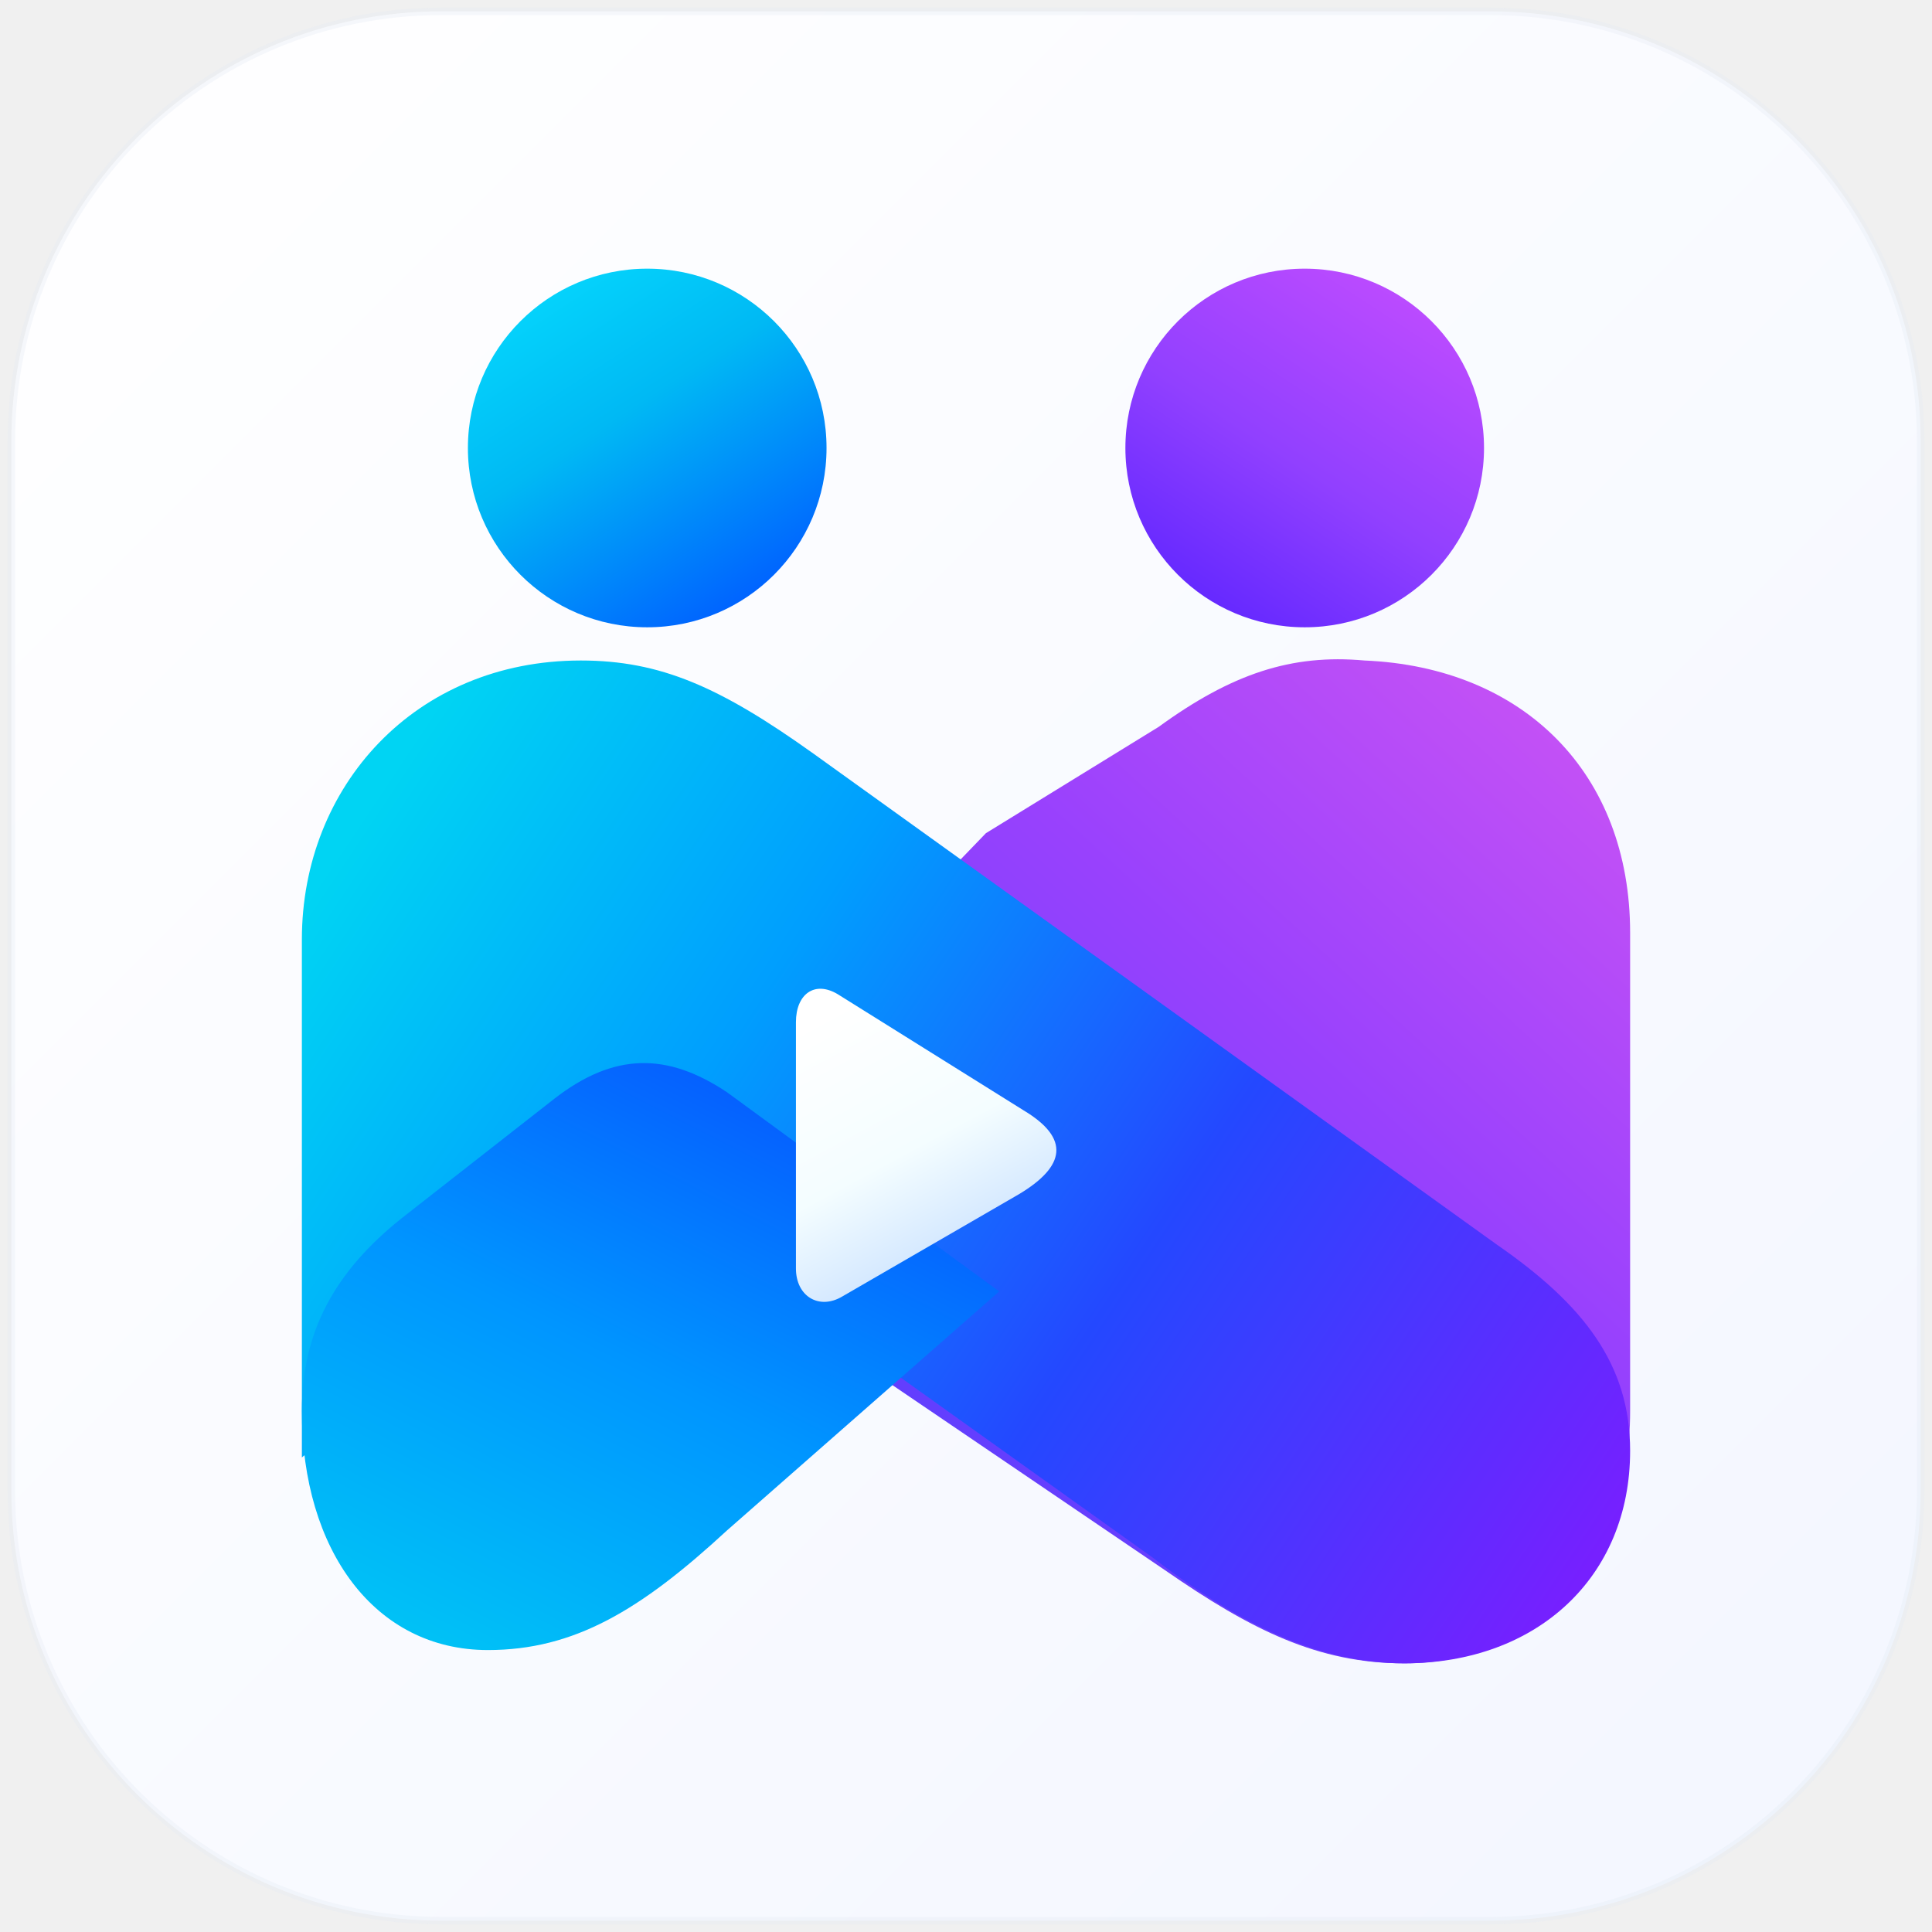
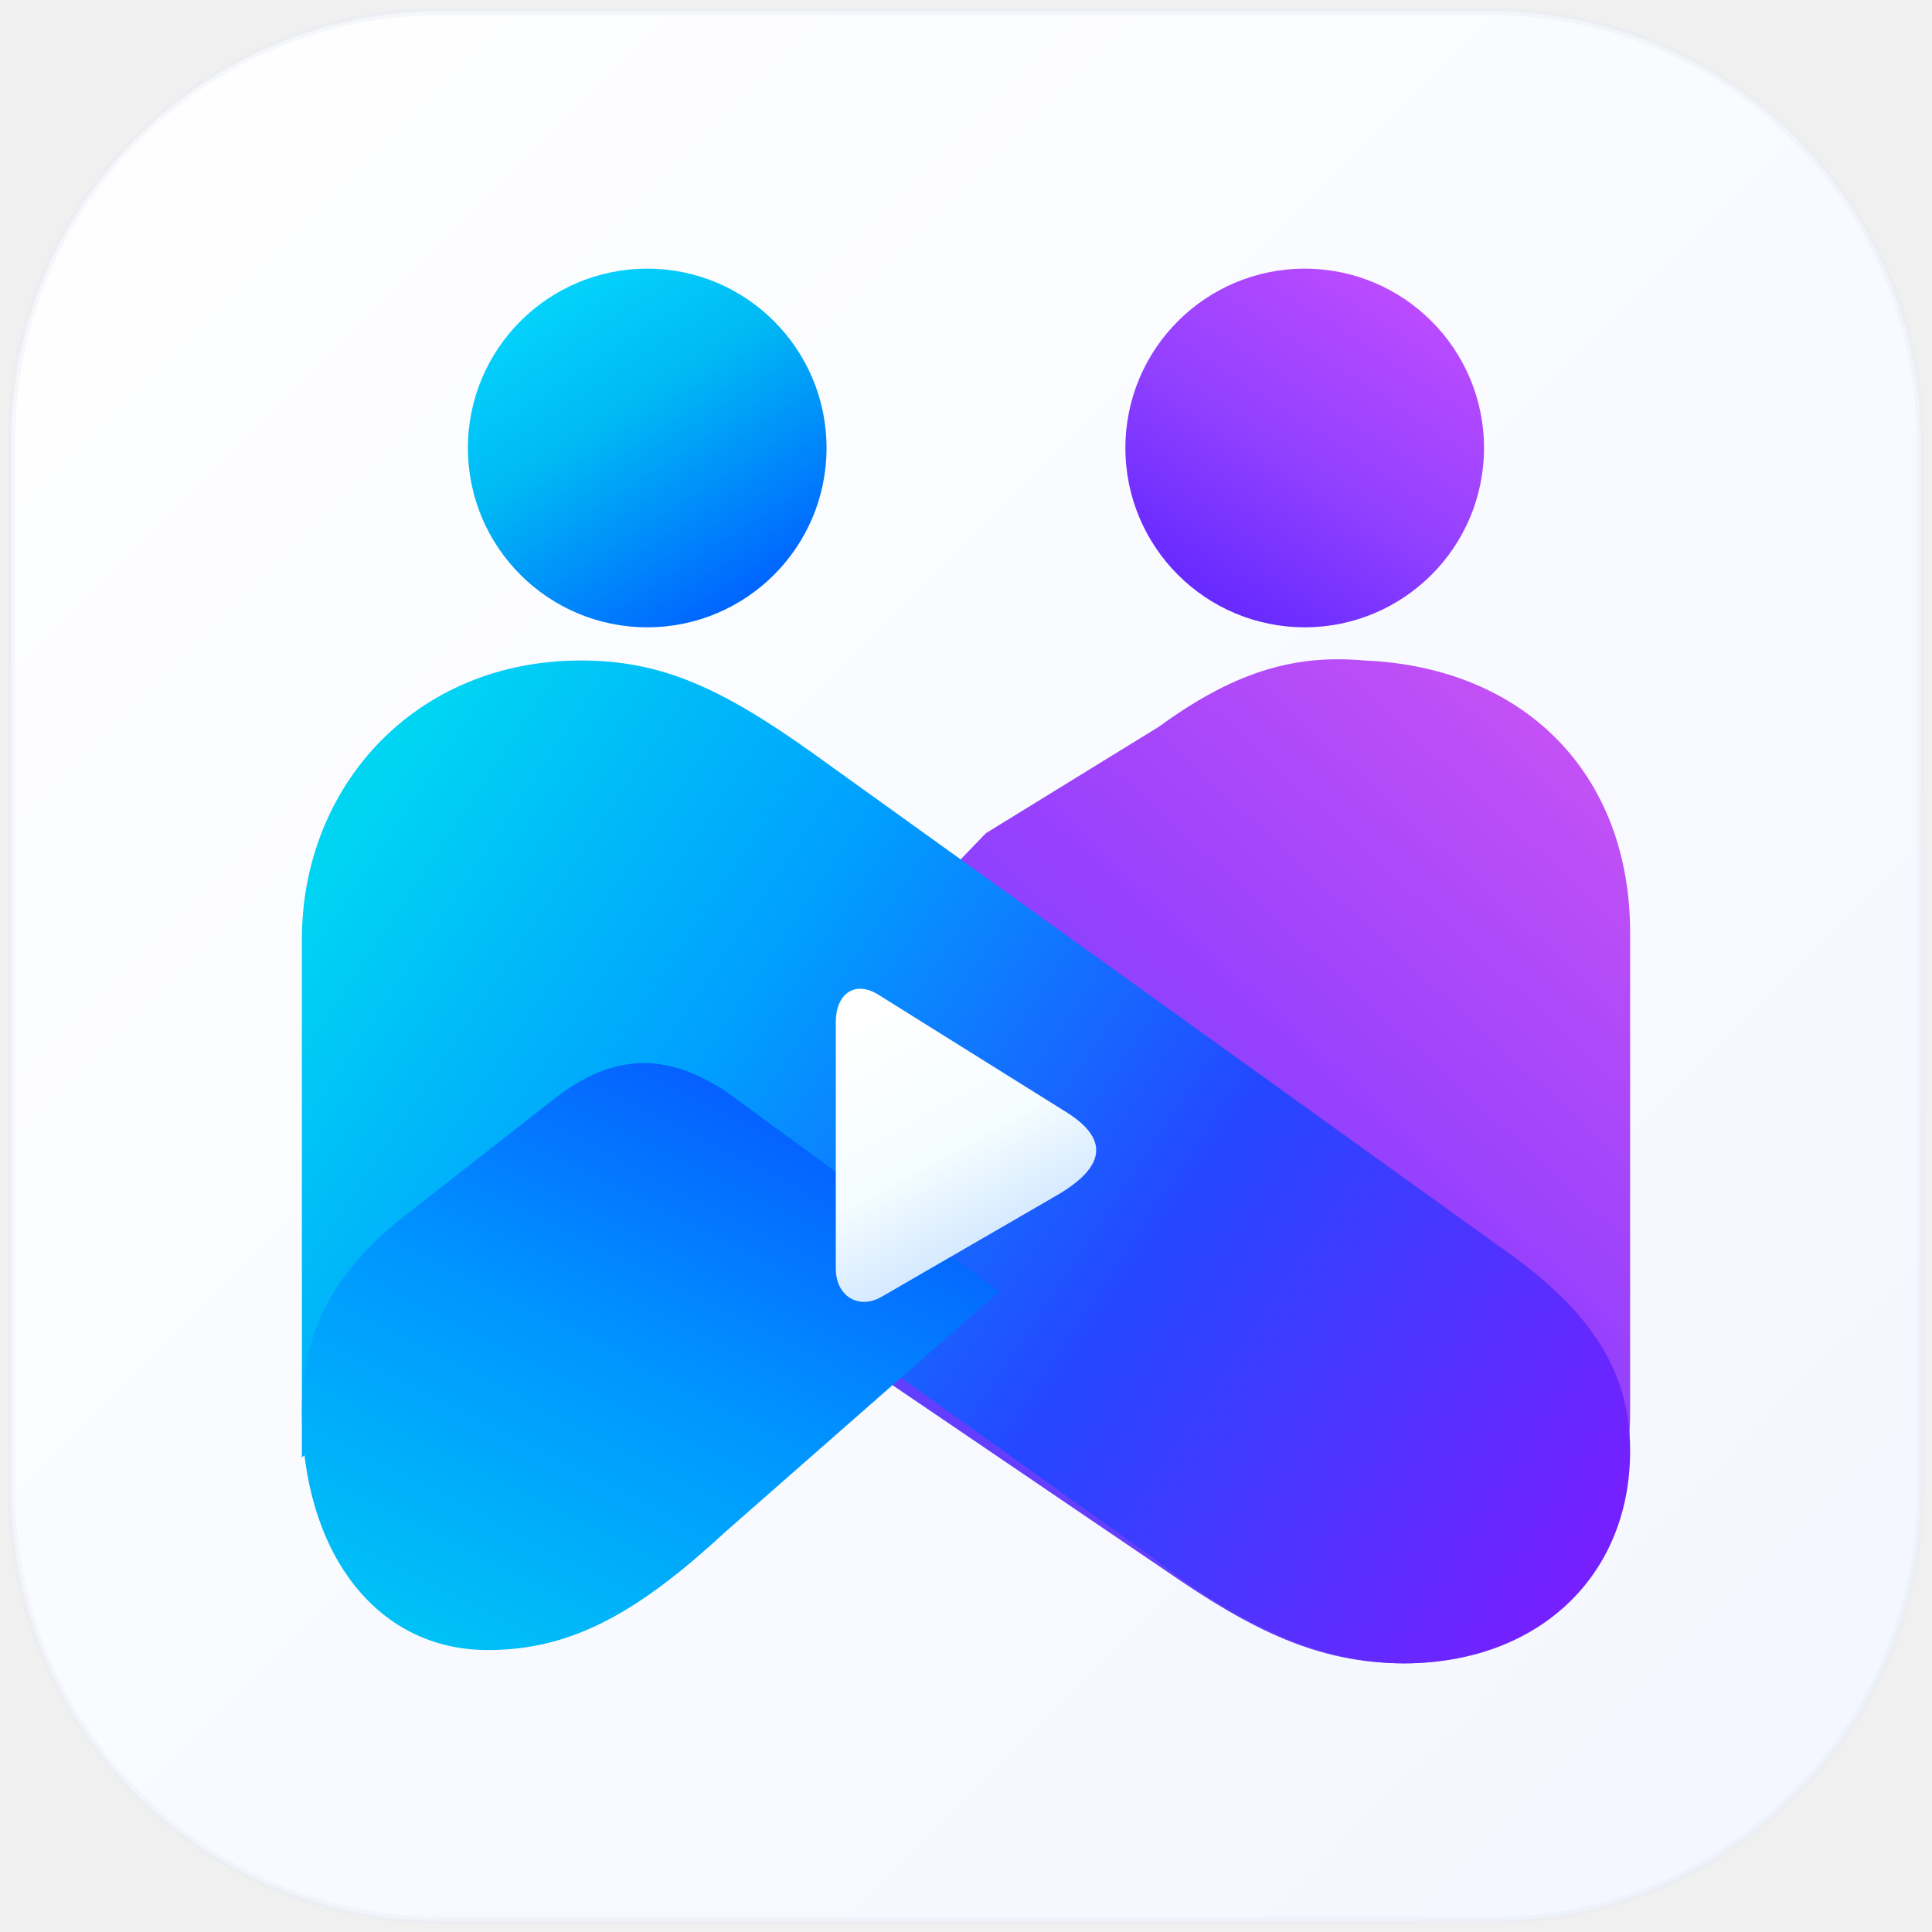
<svg xmlns="http://www.w3.org/2000/svg" xmlns:xlink="http://www.w3.org/1999/xlink" width="256" height="256" viewBox="0 0 256 256" role="img" aria-labelledby="title desc">
  <defs>
    <linearGradient id="cyanHead" x1="0" y1="0" x2=".65" y2="1">
      <stop stop-color="#06DFFF" />
      <stop offset=".48" stop-color="#00B9F4" />
      <stop offset="1" stop-color="#0064FF" />
    </linearGradient>
    <linearGradient id="purpleHead" x1=".85" y1="0" x2=".2" y2="1">
      <stop stop-color="#C34DFF" />
      <stop offset=".55" stop-color="#9140FF" />
      <stop offset="1" stop-color="#5E25FF" />
    </linearGradient>
    <linearGradient id="backRibbon" x1="1" y1="0" x2=".1" y2="1">
      <stop stop-color="#CE55F4" />
      <stop offset=".38" stop-color="#9841FD" />
      <stop offset="1" stop-color="#413CFF" />
    </linearGradient>
    <linearGradient id="frontRibbon" gradientUnits="userSpaceOnUse" x1="8" y1="84" x2="188" y2="204">
      <stop stop-color="#00D4F3" />
      <stop offset=".3" stop-color="#009EFE" />
      <stop offset=".62" stop-color="#2448FF" />
      <stop offset="1" stop-color="#7620FF" />
    </linearGradient>
    <linearGradient id="leftFold" x1=".2" y1="1" x2=".8" y2="0">
      <stop stop-color="#00C2F6" />
      <stop offset=".48" stop-color="#0095FF" />
      <stop offset="1" stop-color="#0751FF" />
    </linearGradient>
    <linearGradient id="play" x1=".3" y1="0" x2=".75" y2="1">
      <stop stop-color="#FFFFFF" />
      <stop offset=".48" stop-color="#F4FDFF" />
      <stop offset="1" stop-color="#BDD9FF" />
    </linearGradient>
    <linearGradient id="whiteBack" x1=".7" y1="0" x2=".4" y2="1">
      <stop stop-color="#FFFFFF" />
      <stop offset="1" stop-color="#D2DCFF" />
    </linearGradient>
    <linearGradient id="whiteFront" x1="0" y1="0" x2="1" y2="1">
      <stop stop-color="#FFFFFF" />
      <stop offset=".44" stop-color="#EBF6FF" />
      <stop offset="1" stop-color="#B1D8FF" />
    </linearGradient>
    <linearGradient id="whiteFold" x1="0" y1="1" x2="1" y2="0">
      <stop stop-color="#FFFFFF" />
      <stop offset="1" stop-color="#B6DCFF" />
    </linearGradient>
    <linearGradient id="wordSpace" x1="0" y1=".15" x2="1" y2=".85">
      <stop stop-color="#00B8F4" />
      <stop offset=".32" stop-color="#0071FF" />
      <stop offset=".63" stop-color="#4C35FF" />
      <stop offset="1" stop-color="#9515F5" />
    </linearGradient>
    <linearGradient id="wordSpaceBright" x1="0" y1="0" x2="1" y2="1">
      <stop stop-color="#18D0FF" />
      <stop offset=".34" stop-color="#2B92FF" />
      <stop offset=".72" stop-color="#8866FF" />
      <stop offset="1" stop-color="#C279FF" />
    </linearGradient>
    <linearGradient id="appWhite" x1="0" y1="0" x2="1" y2="1">
      <stop stop-color="#FFFFFF" />
      <stop offset="1" stop-color="#F3F6FF" />
    </linearGradient>
    <linearGradient id="appDark" x1="0" y1="0" x2="1" y2="1">
      <stop stop-color="#15233F" />
      <stop offset="1" stop-color="#070C22" />
    </linearGradient>
    <linearGradient id="appBlue" x1=".1" y1="0" x2=".9" y2="1">
      <stop stop-color="#00CFF8" />
      <stop offset=".42" stop-color="#008EFF" />
      <stop offset="1" stop-color="#0446FF" />
    </linearGradient>
    <linearGradient id="appViolet" x1="0" y1="0" x2="1" y2="1">
      <stop stop-color="#AE70FF" />
      <stop offset=".4" stop-color="#8743FF" />
      <stop offset="1" stop-color="#5913EF" />
    </linearGradient>
    <linearGradient id="appOutline" x1="0" y1="1" x2="1" y2="0">
      <stop stop-color="#008BFF" />
      <stop offset=".45" stop-color="#3C3CFF" />
      <stop offset="1" stop-color="#B02DFF" />
    </linearGradient>
    <linearGradient id="darkBoard" x1="0" y1="0" x2="1" y2="1">
      <stop stop-color="#030914" />
      <stop offset=".6" stop-color="#09152D" />
      <stop offset="1" stop-color="#0B0922" />
    </linearGradient>
    <linearGradient id="glassPanel" x1="0" y1="0" x2="1" y2="1">
      <stop stop-color="#203559" stop-opacity=".72" />
      <stop offset="1" stop-color="#172043" stop-opacity=".45" />
    </linearGradient>
    <radialGradient id="glowCyan">
      <stop stop-color="#00BDFF" stop-opacity=".38" />
      <stop offset=".45" stop-color="#008CFF" stop-opacity=".13" />
      <stop offset="1" stop-color="#008CFF" stop-opacity="0" />
    </radialGradient>
    <radialGradient id="glowPurple">
      <stop stop-color="#853EFF" stop-opacity=".36" />
      <stop offset=".45" stop-color="#7538FF" stop-opacity=".14" />
      <stop offset="1" stop-color="#7538FF" stop-opacity="0" />
    </radialGradient>
    <radialGradient id="glowWhite">
      <stop stop-color="#FFFFFF" stop-opacity=".7" />
      <stop offset="1" stop-color="#FFFFFF" stop-opacity="0" />
    </radialGradient>
    <g id="mark-color">
      <circle cx="52" cy="27" r="27" fill="url(#cyanHead)" />
      <circle cx="151" cy="27" r="27" fill="url(#purpleHead)" />
      <path fill="url(#backRibbon)" d="M103 85 129 69C140 61 149 58 160 59C184 60 200 76 200 100V172C200 195 186 210 166 210C153 210 143 205 130 196L49 141Z" />
      <path fill="url(#frontRibbon)" d="M42 59C54 59 63 63 77 73L180 147C193 156 200 165 200 178C200 197 186 210 166 210C153 210 141 204 128 194L65 149C53 141 44 142 33 151L0 179V101C0 78 17 59 42 59Z" />
      <path fill="url(#leftFold)" d="M0 172C0 160 5 151 15 143L38 125C47 118 55 118 64 124L105 154 64 190C51 202 41 208 28 208C11 208 0 193 0 172Z" />
-       <path fill="url(#play)" d="M80.693 109.25C77.193 107.15 74.393 109.25 74.393 113.45V150.55C74.393 154.75 77.893 156.85 81.393 154.75L107.993 139.35C114.993 135.15 115.693 130.95 108.693 126.75L80.693 109.25Z" />
+       <path fill="url(#play)" d="M86.693 109.25C83.193 107.15 80.393 109.25 80.393 113.45V150.55C80.393 154.75 83.893 156.85 87.393 154.75L113.993 139.35C120.993 135.15 121.693 130.95 114.693 126.75L86.693 109.25Z" />
    </g>
    <g id="mark-pearl">
      <circle cx="52" cy="27" r="27" fill="#FFF" />
      <circle cx="151" cy="27" r="27" fill="#FFF" />
      <path fill="url(#whiteBack)" d="M103 85 129 69C140 61 149 58 160 59C184 60 200 76 200 100V172C200 195 186 210 166 210C153 210 143 205 130 196L49 141Z" />
      <path fill="url(#whiteFront)" d="M42 59C54 59 63 63 77 73L180 147C193 156 200 165 200 178C200 197 186 210 166 210C153 210 141 204 128 194L65 149C53 141 44 142 33 151L0 179V101C0 78 17 59 42 59Z" />
      <path fill="url(#whiteFold)" d="M0 172C0 160 5 151 15 143L38 125C47 118 55 118 64 124L105 154 64 190C51 202 41 208 28 208C11 208 0 193 0 172Z" />
-       <path fill="#FFFFFF" d="M80.693 109.25C77.193 107.15 74.393 109.25 74.393 113.45V150.55C74.393 154.75 77.893 156.85 81.393 154.75L107.993 139.35C114.993 135.15 115.693 130.95 108.693 126.75L80.693 109.25Z" />
+       <path fill="#FFFFFF" d="M86.693 109.25C83.193 107.15 80.393 109.25 80.393 113.45V150.55C80.393 154.75 83.893 156.85 87.393 154.75L113.993 139.35C120.993 135.15 121.693 130.95 114.693 126.75L86.693 109.25Z" />
    </g>
    <g id="mark-white">
      <circle cx="52" cy="27" r="27" fill="#FFF" />
      <circle cx="151" cy="27" r="27" fill="#FFF" />
-       <path fill="#FFF" fill-rule="evenodd" d="M42 59C55 59 64 65 77 73L102 91 129 69C140 61 149 58 160 59C184 60 200 76 200 100V172C200 195 186 210 166 210C152 210 140 204 127 194L101 175 64 190C51 202 41 208 28 208C11 208 0 193 0 172V101C0 78 17 59 42 59Z M80.693 109.25C77.193 107.15 74.393 109.25 74.393 113.45V150.55C74.393 154.75 77.893 156.85 81.393 154.75L107.993 139.35C114.993 135.15 115.693 130.95 108.693 126.75L80.693 109.25Z" />
+       <path fill="#FFF" fill-rule="evenodd" d="M42 59C55 59 64 65 77 73L102 91 129 69C140 61 149 58 160 59C184 60 200 76 200 100V172C200 195 186 210 166 210C152 210 140 204 127 194L101 175 64 190C51 202 41 208 28 208C11 208 0 193 0 172V101C0 78 17 59 42 59Z M86.693 109.25C83.193 107.15 80.393 109.25 80.393 113.45V150.55C80.393 154.75 83.893 156.85 87.393 154.75L113.993 139.35C120.993 135.15 121.693 130.95 114.693 126.75L86.693 109.25Z" />
    </g>
    <g id="mark-navy">
      <circle cx="52" cy="27" r="27" fill="#111A34" />
      <circle cx="151" cy="27" r="27" fill="#111A34" />
-       <path fill="#111A34" fill-rule="evenodd" d="M42 59C55 59 64 65 77 73L102 91 129 69C140 61 149 58 160 59C184 60 200 76 200 100V172C200 195 186 210 166 210C152 210 140 204 127 194L101 175 64 190C51 202 41 208 28 208C11 208 0 193 0 172V101C0 78 17 59 42 59Z M80.693 109.25C77.193 107.15 74.393 109.25 74.393 113.45V150.55C74.393 154.75 77.893 156.85 81.393 154.75L107.993 139.35C114.993 135.15 115.693 130.95 108.693 126.75L80.693 109.25Z" />
+       <path fill="#111A34" fill-rule="evenodd" d="M42 59C55 59 64 65 77 73L102 91 129 69C140 61 149 58 160 59C184 60 200 76 200 100V172C200 195 186 210 166 210C152 210 140 204 127 194L101 175 64 190C51 202 41 208 28 208C11 208 0 193 0 172V101C0 78 17 59 42 59Z M86.693 109.25C83.193 107.15 80.393 109.25 80.393 113.45V150.55C80.393 154.75 83.893 156.85 87.393 154.75L113.993 139.35C120.993 135.15 121.693 130.95 114.693 126.75L86.693 109.25Z" />
    </g>
  </defs>
  <g transform="translate(0 0) scale(1.0)">
    <rect x="1.5" y="1.5" width="253" height="253" rx="57" fill="url(#appWhite)" stroke="#E3E8F2" stroke-width="1" stroke-opacity="0.32" />
    <use href="#mark-color" xlink:href="#mark-color" transform="translate(40.0 35.6) scale(0.88)" />
  </g>
</svg>
